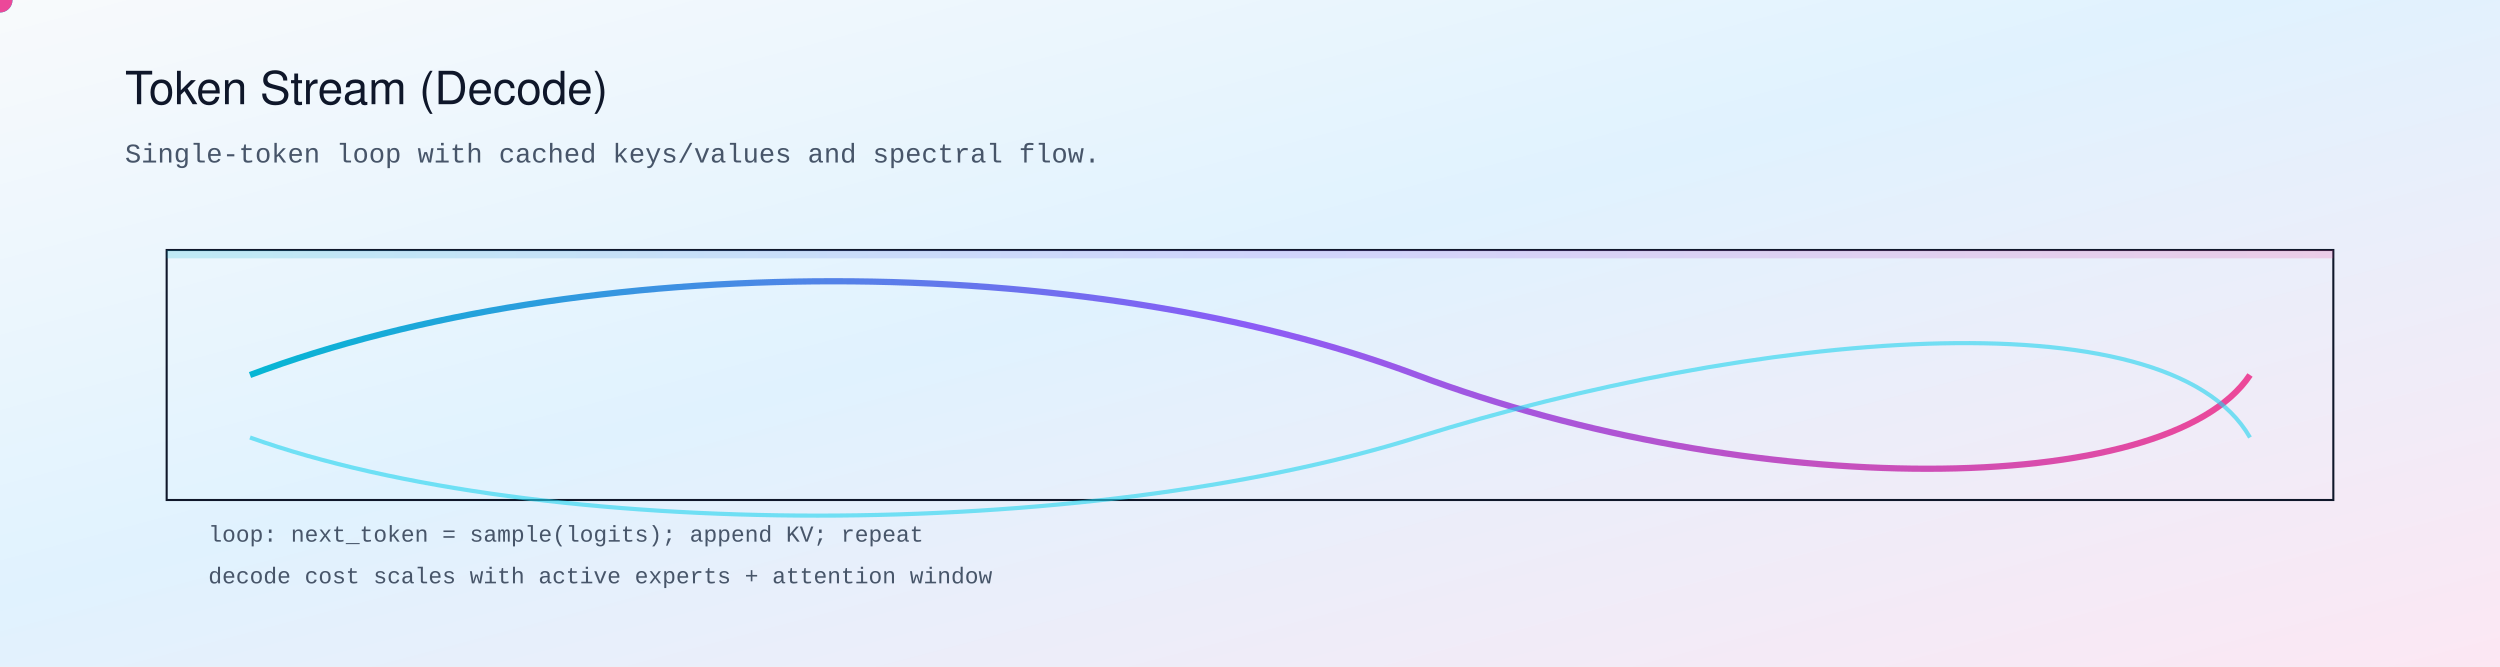
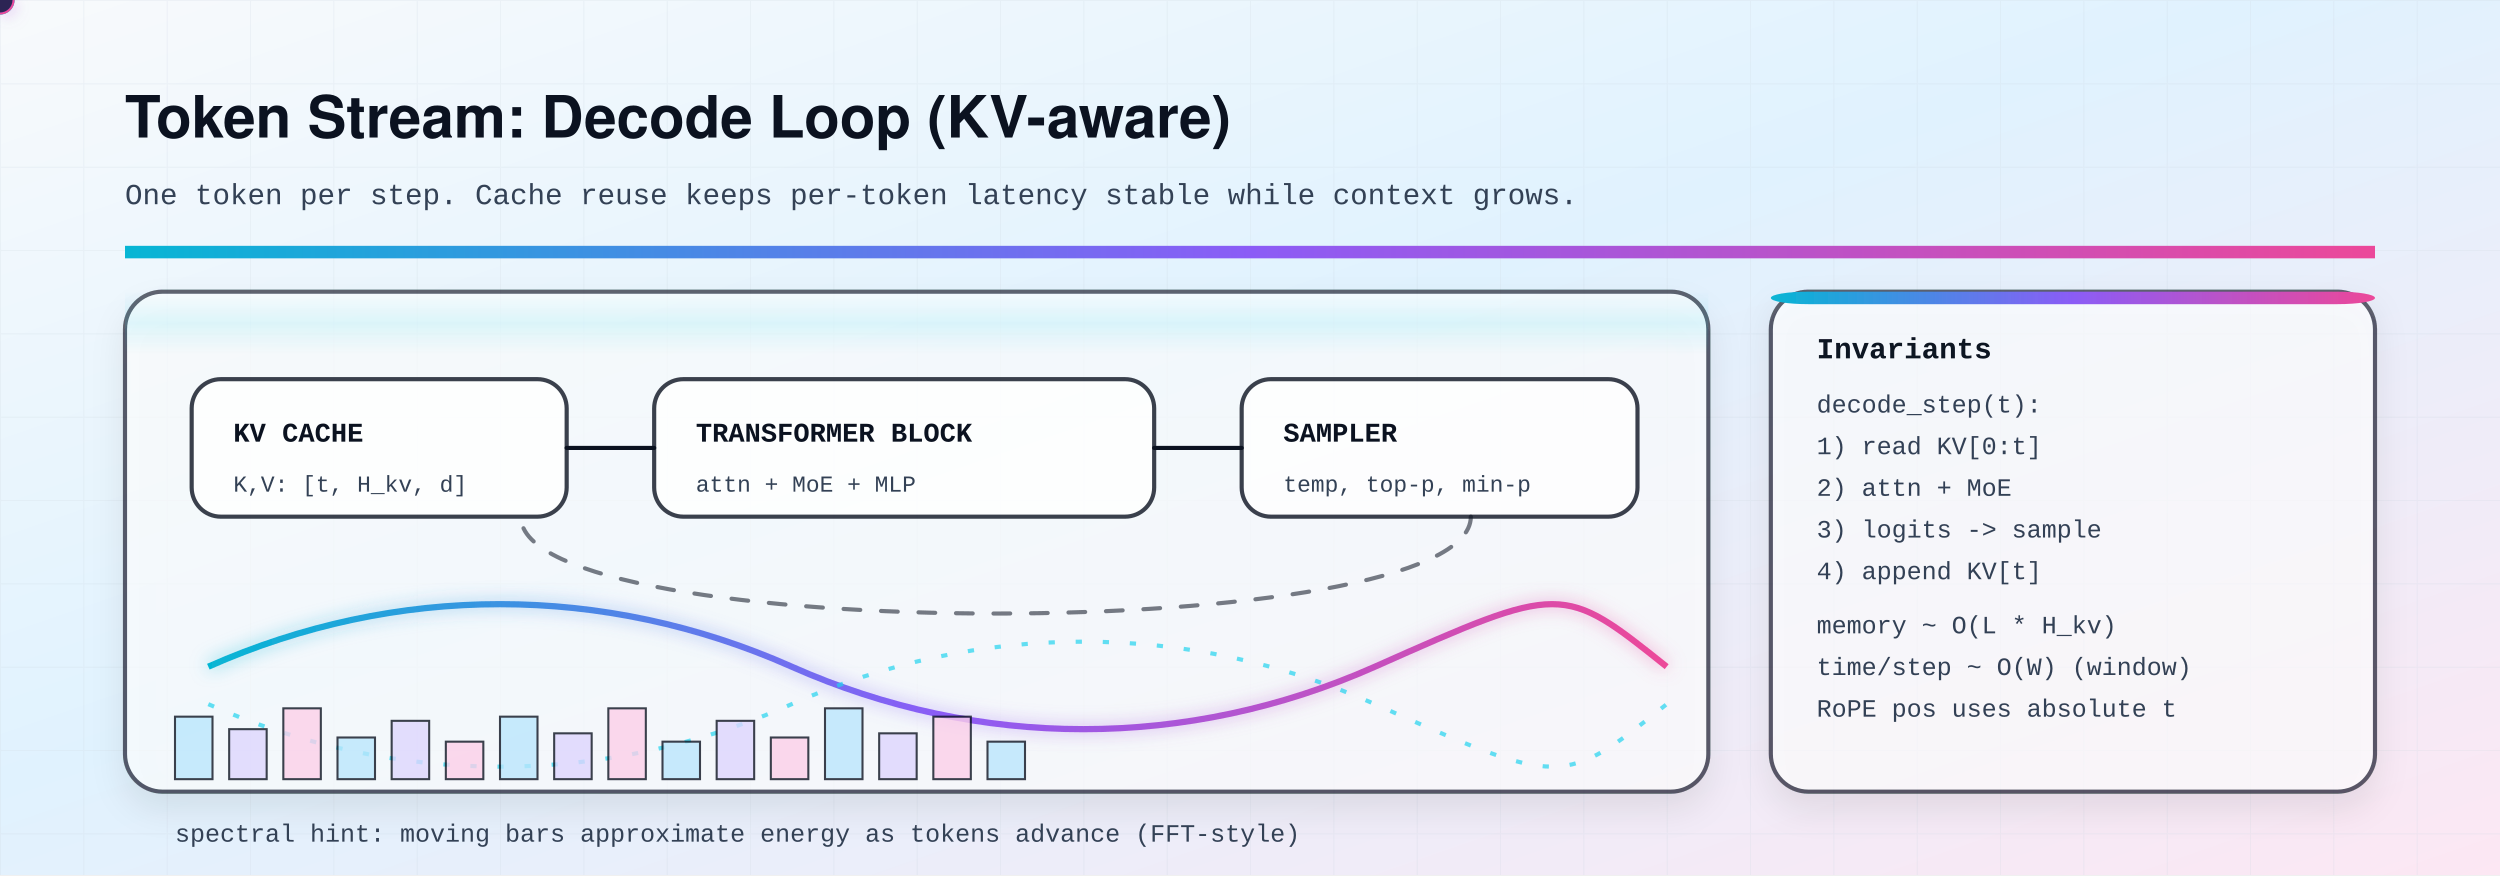
- <svg xmlns="http://www.w3.org/2000/svg" width="1200" height="320" viewBox="0 0 1200 320">
+ <svg xmlns="http://www.w3.org/2000/svg" width="1200" height="420" viewBox="0 0 1200 420">
  <defs>
    <linearGradient id="bg" x1="0" y1="0" x2="1" y2="1">
      <stop offset="0%" stop-color="#F8FAFC" />
      <stop offset="45%" stop-color="#E0F2FE" />
      <stop offset="100%" stop-color="#FCE7F3" />
    </linearGradient>
-     <linearGradient id="flow" x1="0" y1="0" x2="1" y2="0">
+     <linearGradient id="accent" x1="0" y1="0" x2="1" y2="0">
      <stop offset="0%" stop-color="#06B6D4" />
      <stop offset="50%" stop-color="#8B5CF6" />
      <stop offset="100%" stop-color="#EC4899" />
    </linearGradient>
+     <linearGradient id="accent2" x1="0" y1="0" x2="0" y2="1">
+       <stop offset="0%" stop-color="#22D3EE" stop-opacity="0.0" />
+       <stop offset="50%" stop-color="#22D3EE" stop-opacity="0.35" />
+       <stop offset="100%" stop-color="#22D3EE" stop-opacity="0.0" />
+     </linearGradient>
+     <pattern id="grid" width="40" height="40" patternUnits="userSpaceOnUse">
+       <path d="M 40 0 L 0 0 0 40" fill="none" stroke="#CBD5E1" stroke-width="1" />
+     </pattern>
+     <filter id="shadow" x="-20%" y="-20%" width="140%" height="140%">
+       <feDropShadow dx="0" dy="8" stdDeviation="8" flood-color="#0B1220" flood-opacity="0.12" />
+     </filter>
+     <filter id="glow" x="-50%" y="-50%" width="200%" height="200%">
+       <feGaussianBlur in="SourceGraphic" stdDeviation="4" result="b" />
+       <feColorMatrix in="b" type="matrix" values="1 0 0 0 0  0 1 0 0 0  0 0 1 0 0  0 0 0 0.55 0" result="g" />
+       <feMerge>
+         <feMergeNode in="g" />
+         <feMergeNode in="SourceGraphic" />
+       </feMerge>
+     </filter>
  </defs>
-   <rect width="1200" height="320" fill="url(#bg)" />
-   <text x="60" y="50" fill="#0F172A" font-size="22" font-family="Space Grotesk, Helvetica, Arial, sans-serif">Token Stream (Decode)</text>
-   <text x="60" y="78" fill="#475569" font-size="13" font-family="JetBrains Mono, 'Courier New', monospace">Single-token loop with cached keys/values and spectral flow.</text>
-   <rect x="80" y="120" width="1040" height="120" fill="none" stroke="#0F172A" />
-   <path id="wave" d="M120 180 C 280 120, 520 120, 680 180 S 1040 240, 1080 180" fill="none" stroke="url(#flow)" stroke-width="3" />
-   <circle r="6" fill="#06B6D4">
-     <animateMotion path="M120 180 C 280 120, 520 120, 680 180 S 1040 240, 1080 180" dur="3s" repeatCount="indefinite" />
+   <rect width="1200" height="420" fill="url(#bg)" />
+   <rect width="1200" height="420" fill="url(#grid)" opacity="0.22" />
+   <text x="60" y="66" fill="#0B1220" font-size="28" font-weight="800" font-family="Space Grotesk, Helvetica, Arial, sans-serif">Token Stream: Decode Loop (KV-aware)</text>
+   <text x="60" y="98" fill="#334155" font-size="14" font-family="JetBrains Mono, 'Courier New', monospace">One token per step. Cache reuse keeps per-token latency stable while context grows.</text>
+   <rect x="60" y="118" width="1080" height="6" fill="url(#accent)" />
+   <g filter="url(#shadow)">
+     <rect x="60" y="140" width="760" height="240" rx="18" fill="#FFFFFF" opacity="0.66" stroke="#0B1220" stroke-width="2" />
+   </g>
+   <g filter="url(#shadow)">
+     <rect x="850" y="140" width="290" height="240" rx="18" fill="#FFFFFF" opacity="0.66" stroke="#0B1220" stroke-width="2" />
+     <rect x="850" y="140" width="290" height="6" rx="18" fill="url(#accent)" />
+     <text x="872" y="172" fill="#0B1220" font-size="14" font-weight="800" font-family="JetBrains Mono, 'Courier New', monospace">Invariants</text>
+     <g font-family="JetBrains Mono, 'Courier New', monospace" font-size="12" fill="#334155">
+       <text x="872" y="198">decode_step(t):</text>
+       <text x="872" y="218">1) read KV[0:t]</text>
+       <text x="872" y="238">2) attn + MoE</text>
+       <text x="872" y="258">3) logits -&gt; sample</text>
+       <text x="872" y="278">4) append KV[t]</text>
+       <text x="872" y="304">memory ~ O(L * H_kv)</text>
+       <text x="872" y="324">time/step ~ O(W) (window)</text>
+       <text x="872" y="344">RoPE pos uses absolute t</text>
+     </g>
+   </g>
+   <g font-family="JetBrains Mono, 'Courier New', monospace" fill="#0B1220">
+     <rect x="92" y="182" width="180" height="66" rx="14" fill="#FFFFFF" opacity="0.8" stroke="#0B1220" stroke-width="2" />
+     <rect x="314" y="182" width="240" height="66" rx="14" fill="#FFFFFF" opacity="0.8" stroke="#0B1220" stroke-width="2" />
+     <rect x="596" y="182" width="190" height="66" rx="14" fill="#FFFFFF" opacity="0.8" stroke="#0B1220" stroke-width="2" />
+     <text x="112" y="212" font-size="13" font-weight="800">KV CACHE</text>
+     <text x="334" y="212" font-size="13" font-weight="800">TRANSFORMER BLOCK</text>
+     <text x="616" y="212" font-size="13" font-weight="800">SAMPLER</text>
+     <g font-size="11" fill="#334155">
+       <text x="112" y="236">K,V: [t, H_kv, d]</text>
+       <text x="334" y="236">attn + MoE + MLP</text>
+       <text x="616" y="236">temp, top-p, min-p</text>
+     </g>
+   </g>
+   <g stroke="#0B1220" stroke-width="2" fill="none" stroke-linecap="round">
+     <path d="M272 215 C 292 215, 300 215, 314 215" />
+     <path d="M554 215 C 574 215, 582 215, 596 215" />
+     <path d="M706 248 C 706 310, 250 310, 250 248" stroke-dasharray="8 10" opacity="0.55" />
+   </g>
+   <g filter="url(#glow)">
+     <circle r="7" fill="#06B6D4">
+       <animateMotion path="M272 215 C 292 215, 300 215, 314 215" dur="1.2s" repeatCount="indefinite" />
+     </circle>
+     <circle r="7" fill="#EC4899">
+       <animateMotion path="M554 215 C 574 215, 582 215, 596 215" dur="1.2s" begin="0.35s" repeatCount="indefinite" />
+     </circle>
+     <circle r="6" fill="#8B5CF6" opacity="0.95">
+       <animateMotion path="M706 248 C 706 310, 250 310, 250 248" dur="2.6s" repeatCount="indefinite" />
+     </circle>
+   </g>
+   <path d="M100 320 C 190 280, 290 280, 380 320 S 570 360, 660 320 S 750 280, 800 320" fill="none" stroke="url(#accent)" stroke-width="3" filter="url(#glow)" />
+   <path d="M100 338 C 190 378, 290 378, 380 338 S 570 298, 660 338 S 750 378, 800 338" fill="none" stroke="#22D3EE" stroke-width="2" opacity="0.7" stroke-dasharray="3 10">
+     <animate attributeName="stroke-dashoffset" values="0;90" dur="2.4s" repeatCount="indefinite" />
+   </path>
+   <circle r="6" fill="#0B1220" opacity="0.75">
+     <animateMotion path="M100 320 C 190 280, 290 280, 380 320 S 570 360, 660 320 S 750 280, 800 320" dur="2.8s" repeatCount="indefinite" />
  </circle>
-   <circle r="6" fill="#EC4899">
-     <animateMotion path="M120 180 C 280 120, 520 120, 680 180 S 1040 240, 1080 180" dur="3s" begin="1s" repeatCount="indefinite" />
-   </circle>
-   <g>
-     <path d="M120 210 C 260 260, 520 260, 680 210 S 1040 140, 1080 210" fill="none" stroke="#22D3EE" stroke-width="2" opacity="0.6">
-       <animate attributeName="stroke-dasharray" values="2 10;6 10;2 10" dur="2.4s" repeatCount="indefinite" />
-     </path>
+   <rect x="60" y="140" width="760" height="30" fill="url(#accent2)" opacity="0.35">
+     <animate attributeName="y" dur="5.2s" repeatCount="indefinite" values="140;350;140" keyTimes="0;0.5;1" calcMode="spline" keySplines="0.42 0 0.58 1;0.42 0 0.58 1" />
+   </rect>
+   <g transform="translate(84, 374)" stroke="#0B1220" stroke-width="1">
+     <rect x="0" y="-30" width="18" height="30" fill="#BAE6FD" opacity="0.8">
+       <animate attributeName="height" values="20;48;22;36;20" dur="1.2s" repeatCount="indefinite" />
+       <animate attributeName="y" values="-20;-48;-22;-36;-20" dur="1.2s" repeatCount="indefinite" />
+     </rect>
+     <rect x="26" y="-24" width="18" height="24" fill="#DDD6FE" opacity="0.8">
+       <animate attributeName="height" values="16;44;20;34;16" dur="1.35s" repeatCount="indefinite" />
+       <animate attributeName="y" values="-16;-44;-20;-34;-16" dur="1.35s" repeatCount="indefinite" />
+     </rect>
+     <rect x="52" y="-34" width="18" height="34" fill="#FBCFE8" opacity="0.8">
+       <animate attributeName="height" values="26;54;28;42;26" dur="1.1s" repeatCount="indefinite" />
+       <animate attributeName="y" values="-26;-54;-28;-42;-26" dur="1.1s" repeatCount="indefinite" />
+     </rect>
+     <rect x="78" y="-20" width="18" height="20" fill="#BAE6FD" opacity="0.8">
+       <animate attributeName="height" values="14;40;18;30;14" dur="1.5s" repeatCount="indefinite" />
+       <animate attributeName="y" values="-14;-40;-18;-30;-14" dur="1.5s" repeatCount="indefinite" />
+     </rect>
+     <rect x="104" y="-28" width="18" height="28" fill="#DDD6FE" opacity="0.8">
+       <animate attributeName="height" values="18;46;22;38;18" dur="1.26s" repeatCount="indefinite" />
+       <animate attributeName="y" values="-18;-46;-22;-38;-18" dur="1.26s" repeatCount="indefinite" />
+     </rect>
+     <rect x="130" y="-18" width="18" height="18" fill="#FBCFE8" opacity="0.8">
+       <animate attributeName="height" values="12;36;14;28;12" dur="1.65s" repeatCount="indefinite" />
+       <animate attributeName="y" values="-12;-36;-14;-28;-12" dur="1.65s" repeatCount="indefinite" />
+     </rect>
+     <rect x="156" y="-30" width="18" height="30" fill="#BAE6FD" opacity="0.8">
+       <animate attributeName="height" values="18;52;20;40;18" dur="1.18s" repeatCount="indefinite" />
+       <animate attributeName="y" values="-18;-52;-20;-40;-18" dur="1.18s" repeatCount="indefinite" />
+     </rect>
+     <rect x="182" y="-22" width="18" height="22" fill="#DDD6FE" opacity="0.8">
+       <animate attributeName="height" values="16;42;18;34;16" dur="1.42s" repeatCount="indefinite" />
+       <animate attributeName="y" values="-16;-42;-18;-34;-16" dur="1.42s" repeatCount="indefinite" />
+     </rect>
+     <rect x="208" y="-34" width="18" height="34" fill="#FBCFE8" opacity="0.8">
+       <animate attributeName="height" values="20;56;24;44;20" dur="1.08s" repeatCount="indefinite" />
+       <animate attributeName="y" values="-20;-56;-24;-44;-20" dur="1.08s" repeatCount="indefinite" />
+     </rect>
+     <rect x="234" y="-18" width="18" height="18" fill="#BAE6FD" opacity="0.8">
+       <animate attributeName="height" values="12;34;16;26;12" dur="1.7s" repeatCount="indefinite" />
+       <animate attributeName="y" values="-12;-34;-16;-26;-12" dur="1.7s" repeatCount="indefinite" />
+     </rect>
+     <rect x="260" y="-28" width="18" height="28" fill="#DDD6FE" opacity="0.8">
+       <animate attributeName="height" values="18;48;20;38;18" dur="1.22s" repeatCount="indefinite" />
+       <animate attributeName="y" values="-18;-48;-20;-38;-18" dur="1.22s" repeatCount="indefinite" />
+     </rect>
+     <rect x="286" y="-20" width="18" height="20" fill="#FBCFE8" opacity="0.8">
+       <animate attributeName="height" values="14;40;18;30;14" dur="1.52s" repeatCount="indefinite" />
+       <animate attributeName="y" values="-14;-40;-18;-30;-14" dur="1.52s" repeatCount="indefinite" />
+     </rect>
+     <rect x="312" y="-34" width="18" height="34" fill="#BAE6FD" opacity="0.8">
+       <animate attributeName="height" values="22;56;24;44;22" dur="1.06s" repeatCount="indefinite" />
+       <animate attributeName="y" values="-22;-56;-24;-44;-22" dur="1.06s" repeatCount="indefinite" />
+     </rect>
+     <rect x="338" y="-22" width="18" height="22" fill="#DDD6FE" opacity="0.8">
+       <animate attributeName="height" values="16;42;18;34;16" dur="1.44s" repeatCount="indefinite" />
+       <animate attributeName="y" values="-16;-42;-18;-34;-16" dur="1.44s" repeatCount="indefinite" />
+     </rect>
+     <rect x="364" y="-30" width="18" height="30" fill="#FBCFE8" opacity="0.8">
+       <animate attributeName="height" values="18;52;20;40;18" dur="1.16s" repeatCount="indefinite" />
+       <animate attributeName="y" values="-18;-52;-20;-40;-18" dur="1.16s" repeatCount="indefinite" />
+     </rect>
+     <rect x="390" y="-18" width="18" height="18" fill="#BAE6FD" opacity="0.8">
+       <animate attributeName="height" values="12;34;16;26;12" dur="1.68s" repeatCount="indefinite" />
+       <animate attributeName="y" values="-12;-34;-16;-26;-12" dur="1.68s" repeatCount="indefinite" />
+     </rect>
  </g>
-   <rect x="80" y="120" width="1040" height="4" fill="url(#flow)" opacity="0.2">
-     <animate attributeName="y" values="120;236;120" dur="4s" repeatCount="indefinite" />
-   </rect>
-   <g font-family="JetBrains Mono, 'Courier New', monospace" font-size="11" fill="#475569">
-     <text x="100" y="260">loop: next_token = sample(logits); append KV; repeat</text>
-     <text x="100" y="280">decode cost scales with active experts + attention window</text>
+   <g font-family="JetBrains Mono, 'Courier New', monospace" font-size="12" fill="#334155">
+     <text x="84" y="404">spectral hint: moving bars approximate energy as tokens advance (FFT-style)</text>
  </g>
</svg>
